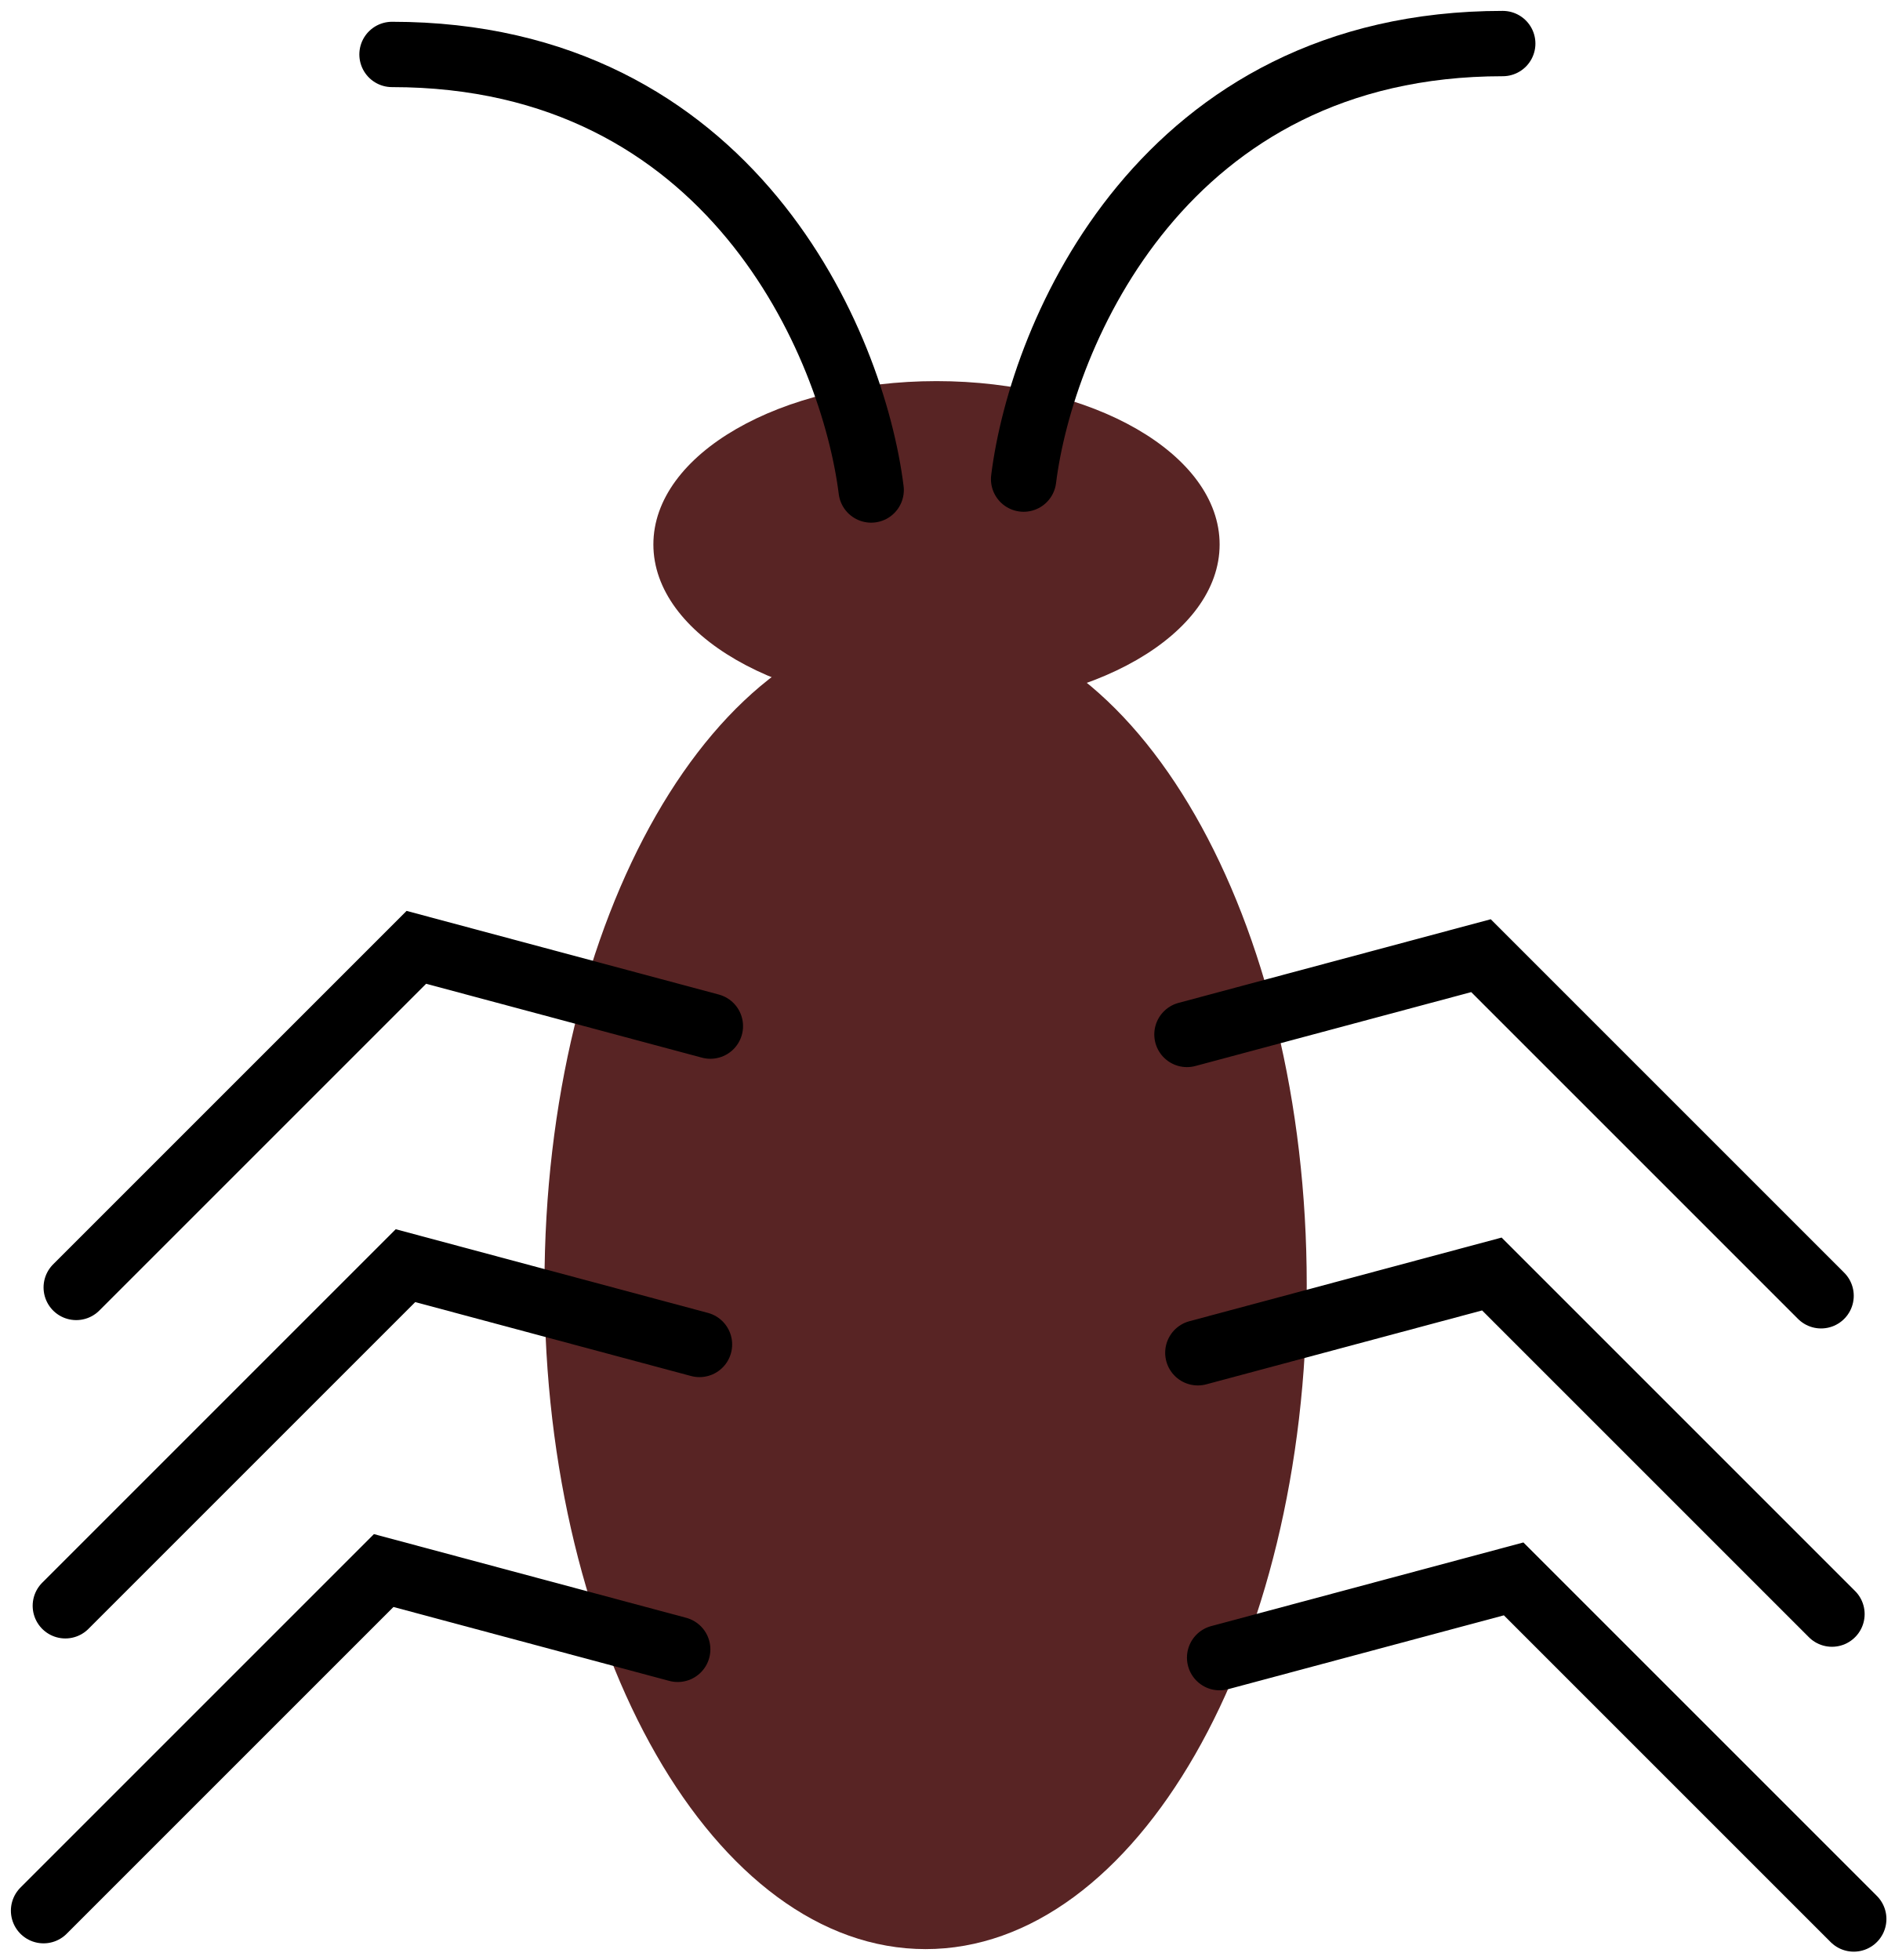
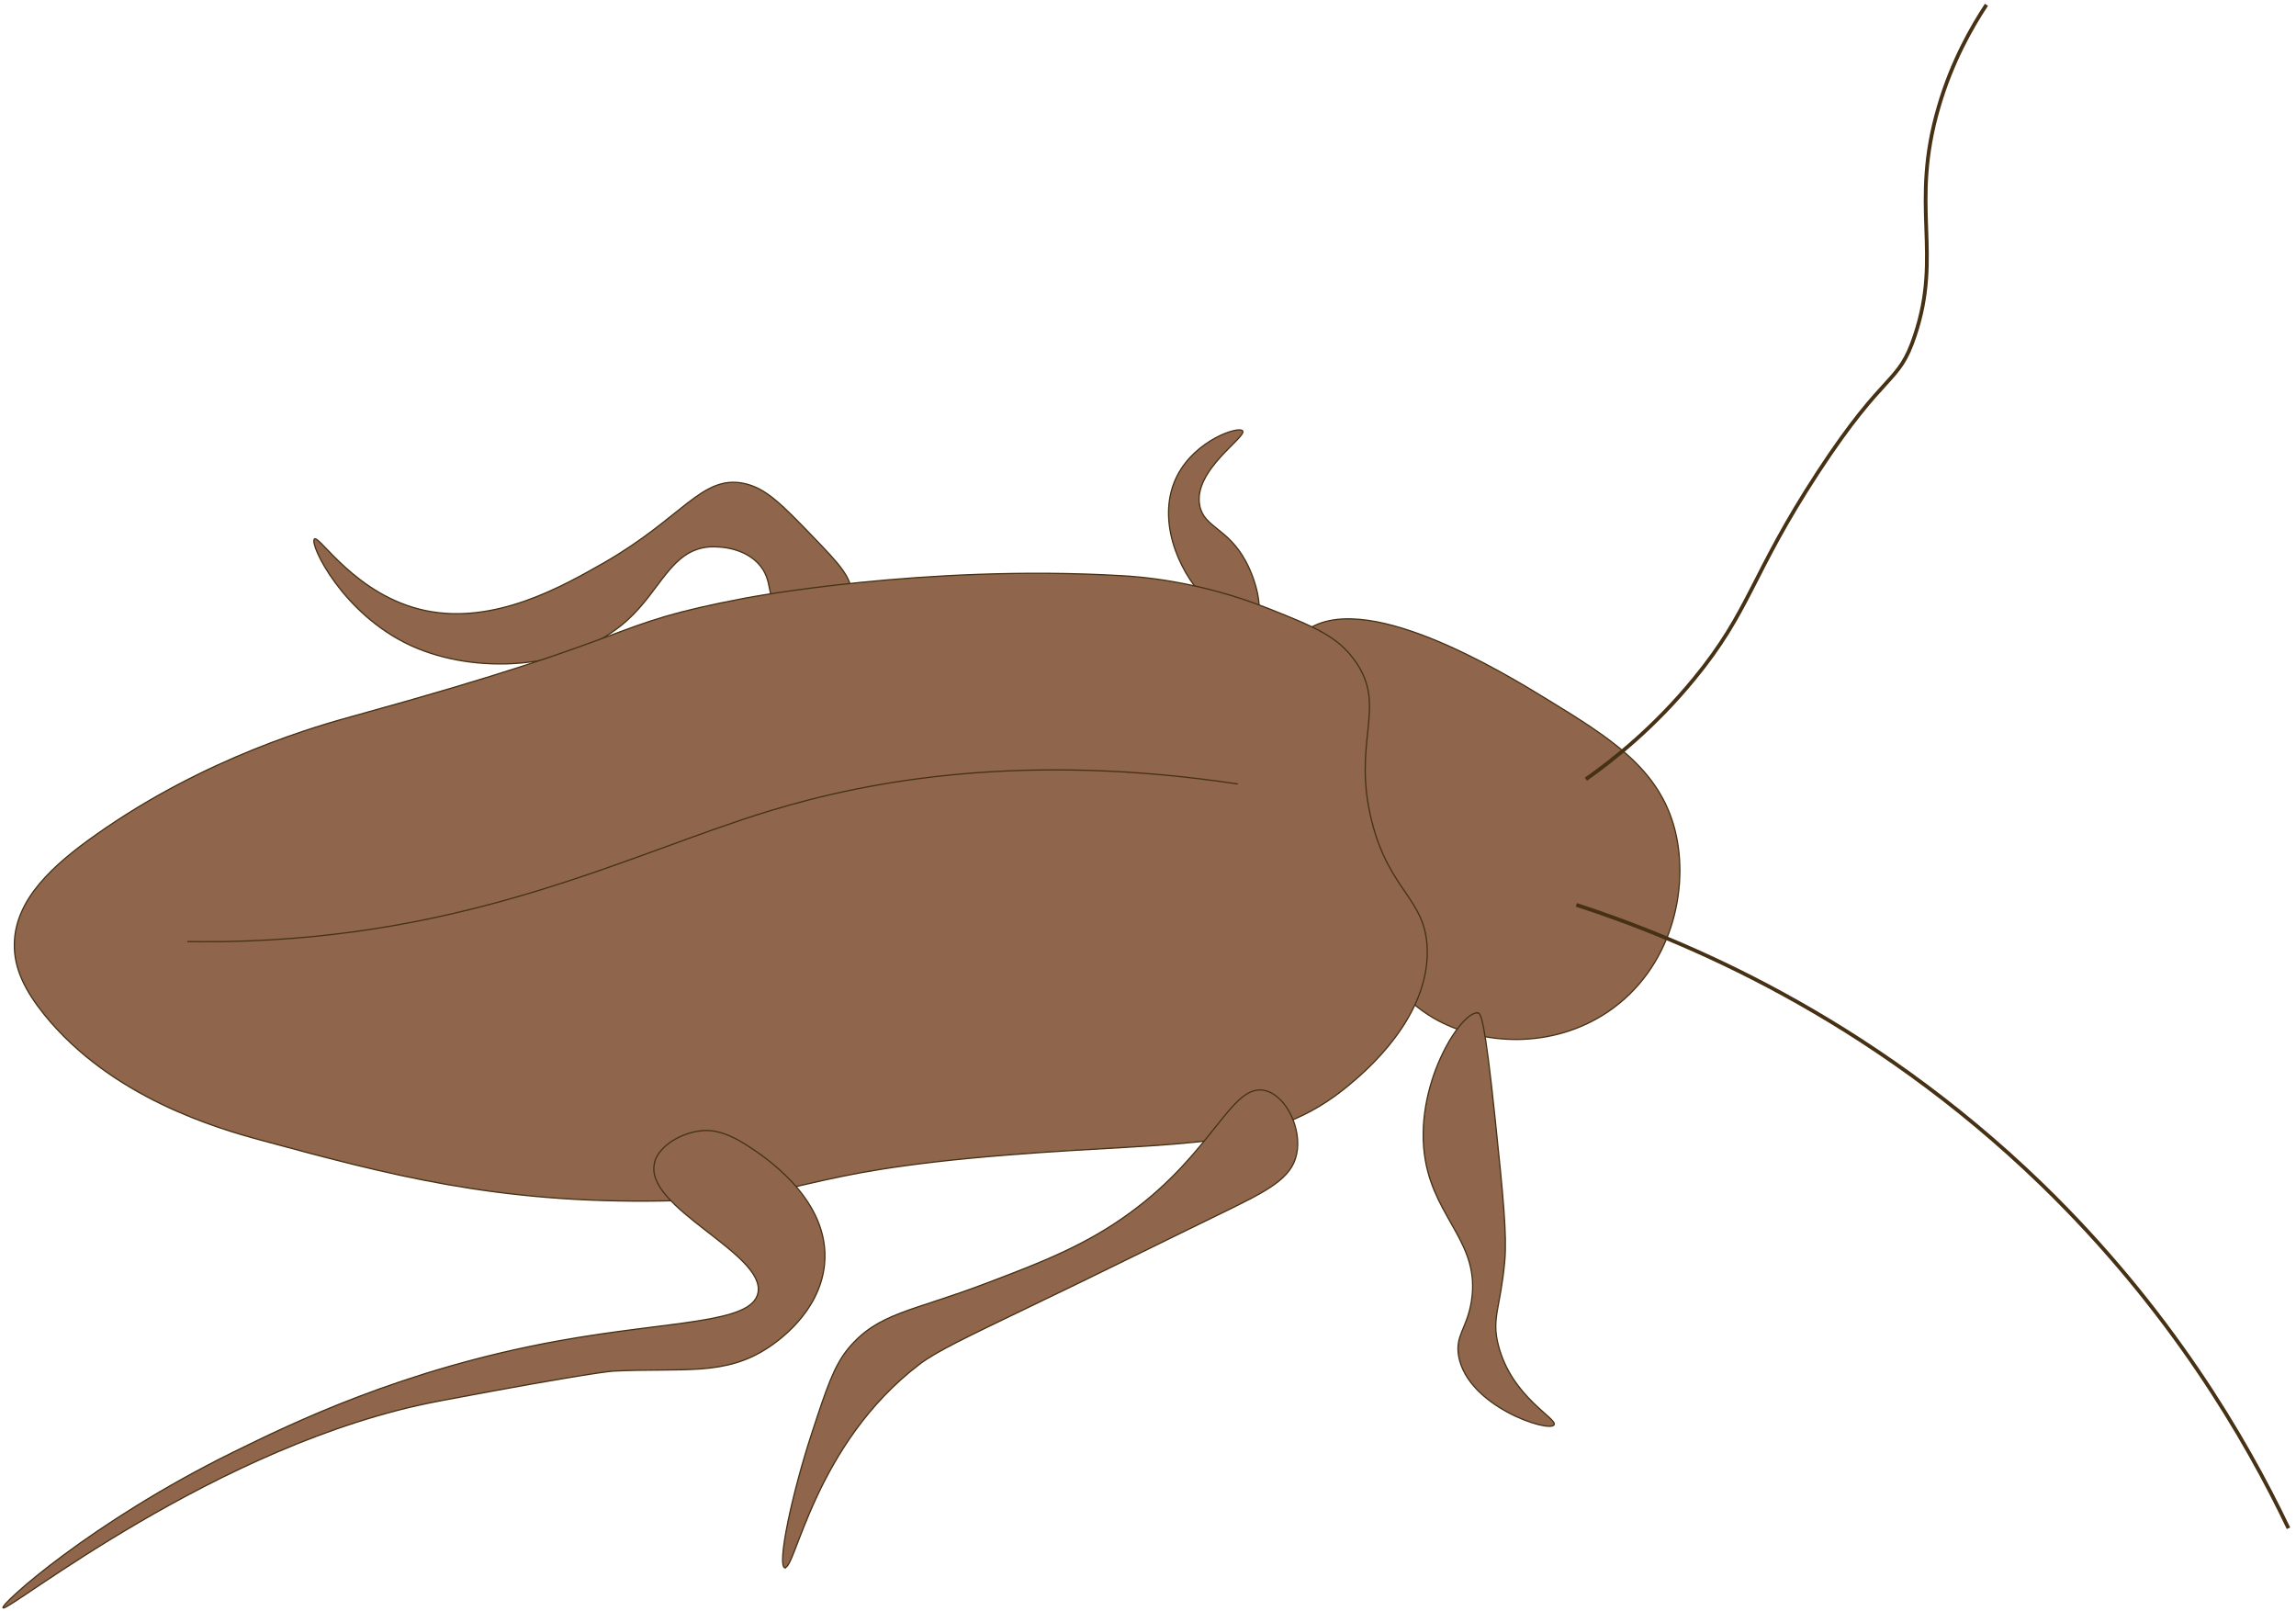
- <svg xmlns="http://www.w3.org/2000/svg" width="87" height="90" viewBox="0 0 87 90" fill="none">
-   <ellipse cx="42.501" cy="59" rx="17.5" ry="30.5" fill="#582424" />
-   <ellipse cx="43.001" cy="25" rx="13" ry="7.5" fill="#582424" />
-   <path d="M54.501 47.5L68.001 43.883L83.618 59.5" stroke="black" stroke-width="3" stroke-linecap="round" />
-   <path d="M32.618 47.117L19.118 43.5L3.5 59.117" stroke="black" stroke-width="3" stroke-linecap="round" />
-   <path d="M55.001 62.117L68.501 58.5L84.118 74.117" stroke="black" stroke-width="3" stroke-linecap="round" />
-   <path d="M32.118 61.735L18.618 58.117L3 73.735" stroke="black" stroke-width="3" stroke-linecap="round" />
-   <path d="M56.001 76.117L69.501 72.5L85.118 88.117" stroke="black" stroke-width="3" stroke-linecap="round" />
-   <path d="M31.118 75.735L17.618 72.117L2 87.735" stroke="black" stroke-width="3" stroke-linecap="round" />
-   <path d="M47.001 22C47.834 15.333 53.401 2 69.001 2" stroke="black" stroke-width="3" stroke-linecap="round" />
-   <path d="M40.001 22.5C39.167 15.833 33.6 2.5 18 2.5" stroke="black" stroke-width="3" stroke-linecap="round" />
+ <svg xmlns="http://www.w3.org/2000/svg" width="459" height="322" viewBox="0 0 459 322" fill="none">
+   <path d="M260.489 126.529C271.973 116.909 300.637 134.509 309.433 139.889C321.692 147.412 331.718 153.568 334.862 165.97C337.824 177.779 334.133 193.647 321.509 202.219C310.344 209.788 296.126 209.058 286.556 203.496C280.814 200.122 277.578 195.516 275.436 192.051C265.912 176.822 247.318 137.609 260.489 126.575V126.529Z" fill="#8F664C" stroke="#473114" stroke-width="0.25" stroke-miterlimit="10" />
+   <path d="M62.843 107.744C63.8 106.832 71.137 119.143 85.082 122.061C98.936 124.933 112.517 117.182 120.674 112.531C136.396 103.549 140.27 94.931 148.655 96.618C153.121 97.53 156.311 100.859 162.646 107.425C167.613 112.577 170.985 116.088 169.937 119.188C168.57 123.292 159.775 125.389 155.947 122.38C152.985 120.009 154.899 116.042 151.481 112.531C147.88 108.838 142.002 109.294 141.637 109.34C134.118 110.069 132.113 117.912 125.414 123.976C114.248 134.098 95.017 134.919 82.211 129.083C68.449 122.79 61.841 108.747 62.843 107.789V107.744Z" fill="#8F664C" stroke="#473114" stroke-width="0.25" stroke-miterlimit="10" />
+   <path d="M240.801 119.508C235.469 113.991 231.003 103.458 235.378 95.022C239.07 87.909 247.637 85.128 248.412 86.131C249.369 87.317 238.432 94.019 239.844 101.087C240.71 105.464 245.45 105.51 249.05 112.212C251.556 116.863 252.741 123.201 250.645 124.614C248.594 125.982 243.627 122.471 240.801 119.508Z" fill="#8F664C" stroke="#473114" stroke-width="0.25" stroke-miterlimit="10" />
+   <path d="M295.443 202.492C292.161 201.945 282.318 217.174 284.961 232.039C287.103 243.894 295.944 248.636 294.167 260.035C293.301 265.597 290.84 266.92 291.615 271.16C293.483 281.146 309.57 286.389 310.664 284.839C311.53 283.608 302.233 279.367 299.544 268.926C298.131 263.409 299.954 261.585 300.82 252.055C301.276 246.857 300.501 239.06 298.906 223.74C296.764 203.268 296.035 202.538 295.397 202.447L295.443 202.492Z" fill="#8F664C" stroke="#473114" stroke-width="0.25" stroke-miterlimit="10" />
+   <path d="M270.97 132.229C267.507 127.213 262.631 125.252 253.835 121.742C239.617 116.042 227.449 115.267 224.305 115.085C184.657 112.759 149.02 119.553 149.02 119.553C119.945 125.07 131.11 126.484 70.864 143.081C64.256 144.904 41.333 151.151 19.094 166.927C10.755 172.809 3.099 179.649 2.871 188.54C2.734 193.692 5.149 198.206 8.886 202.857C22.33 219.454 43.43 225.564 52.407 227.981C77.7 234.82 99.164 240.611 132.477 240.064C163.238 239.562 156.402 234.455 201.746 230.853C237.247 228.026 253.835 230.215 269.74 216.855C272.975 214.165 285.644 203.495 285.325 189.817C285.052 179.557 277.76 178.326 274.206 164.055C270.241 148.096 277.35 141.393 271.016 132.274L270.97 132.229Z" fill="#8F664C" stroke="#473114" stroke-width="0.25" stroke-miterlimit="10" />
+   <path d="M317.044 155.756C322.558 151.881 330.715 145.406 338.645 135.74C349.947 122.015 349.992 114.993 363.436 94.43C377.062 73.592 379.477 77.103 382.804 67.072C388.364 50.52 381.71 41.264 387.589 21.293C390.232 12.265 394.197 5.38 397.114 0.958" stroke="#473114" stroke-width="0.75" stroke-miterlimit="10" />
+   <path d="M315.13 180.88C336.184 187.719 373.325 202.994 408.233 236.826C433.89 261.722 448.929 287.575 457.496 305.494" stroke="#473114" stroke-width="0.75" stroke-miterlimit="10" />
+   <path d="M130.837 232.358C131.748 228.938 136.442 226.339 140.361 226.02C142.275 225.838 144.964 226.157 149.248 228.892C152.438 230.944 166.109 239.699 164.833 252.739C163.876 262.451 155.263 268.242 153.714 269.291C144.964 275.173 136.67 273.394 122.588 274.078C122.588 274.078 118.213 274.306 87.634 280.097C43.247 288.532 1.321 322.547 0.592 321.407C0.091 320.632 18.32 304.217 46.665 290.265C58.013 284.702 80.388 273.668 111.788 268.014C133.981 264.001 150.205 264.64 151.526 258.484C153.212 250.596 128.421 241.34 130.882 232.403L130.837 232.358Z" fill="#8F664C" stroke="#473114" stroke-width="0.25" stroke-miterlimit="10" />
+   <path d="M156.904 313.428C155.263 312.881 158.362 298.427 162.327 286.389C165.243 277.498 166.702 273.075 169.618 269.519C175.634 262.36 182.105 262.269 197.28 256.478C207.853 252.466 216.967 249 225.854 242.48C242.67 230.26 246.179 216.445 252.878 217.995C257.162 218.998 260.306 225.701 259.212 230.716C258.21 235.595 253.379 238.057 244.265 242.48C231.231 248.818 218.243 255.293 205.164 261.539C193.133 267.33 187.118 270.203 183.882 272.665C162.737 288.715 159 314.066 156.858 313.337L156.904 313.428Z" fill="#8F664C" stroke="#473114" stroke-width="0.25" stroke-miterlimit="10" />
+   <path d="M247.455 156.714C205.164 150.376 174.267 155.848 153.714 162.14C126.052 170.575 94.607 187.4 44.752 188.221C41.653 188.266 39.1 188.221 37.46 188.221" fill="#8F664C" />
+   <path d="M247.455 156.714C205.164 150.376 174.267 155.848 153.714 162.14C126.052 170.575 94.607 187.4 44.752 188.221C41.653 188.266 39.1 188.221 37.46 188.221" stroke="#473114" stroke-width="0.25" stroke-miterlimit="10" />
</svg>
